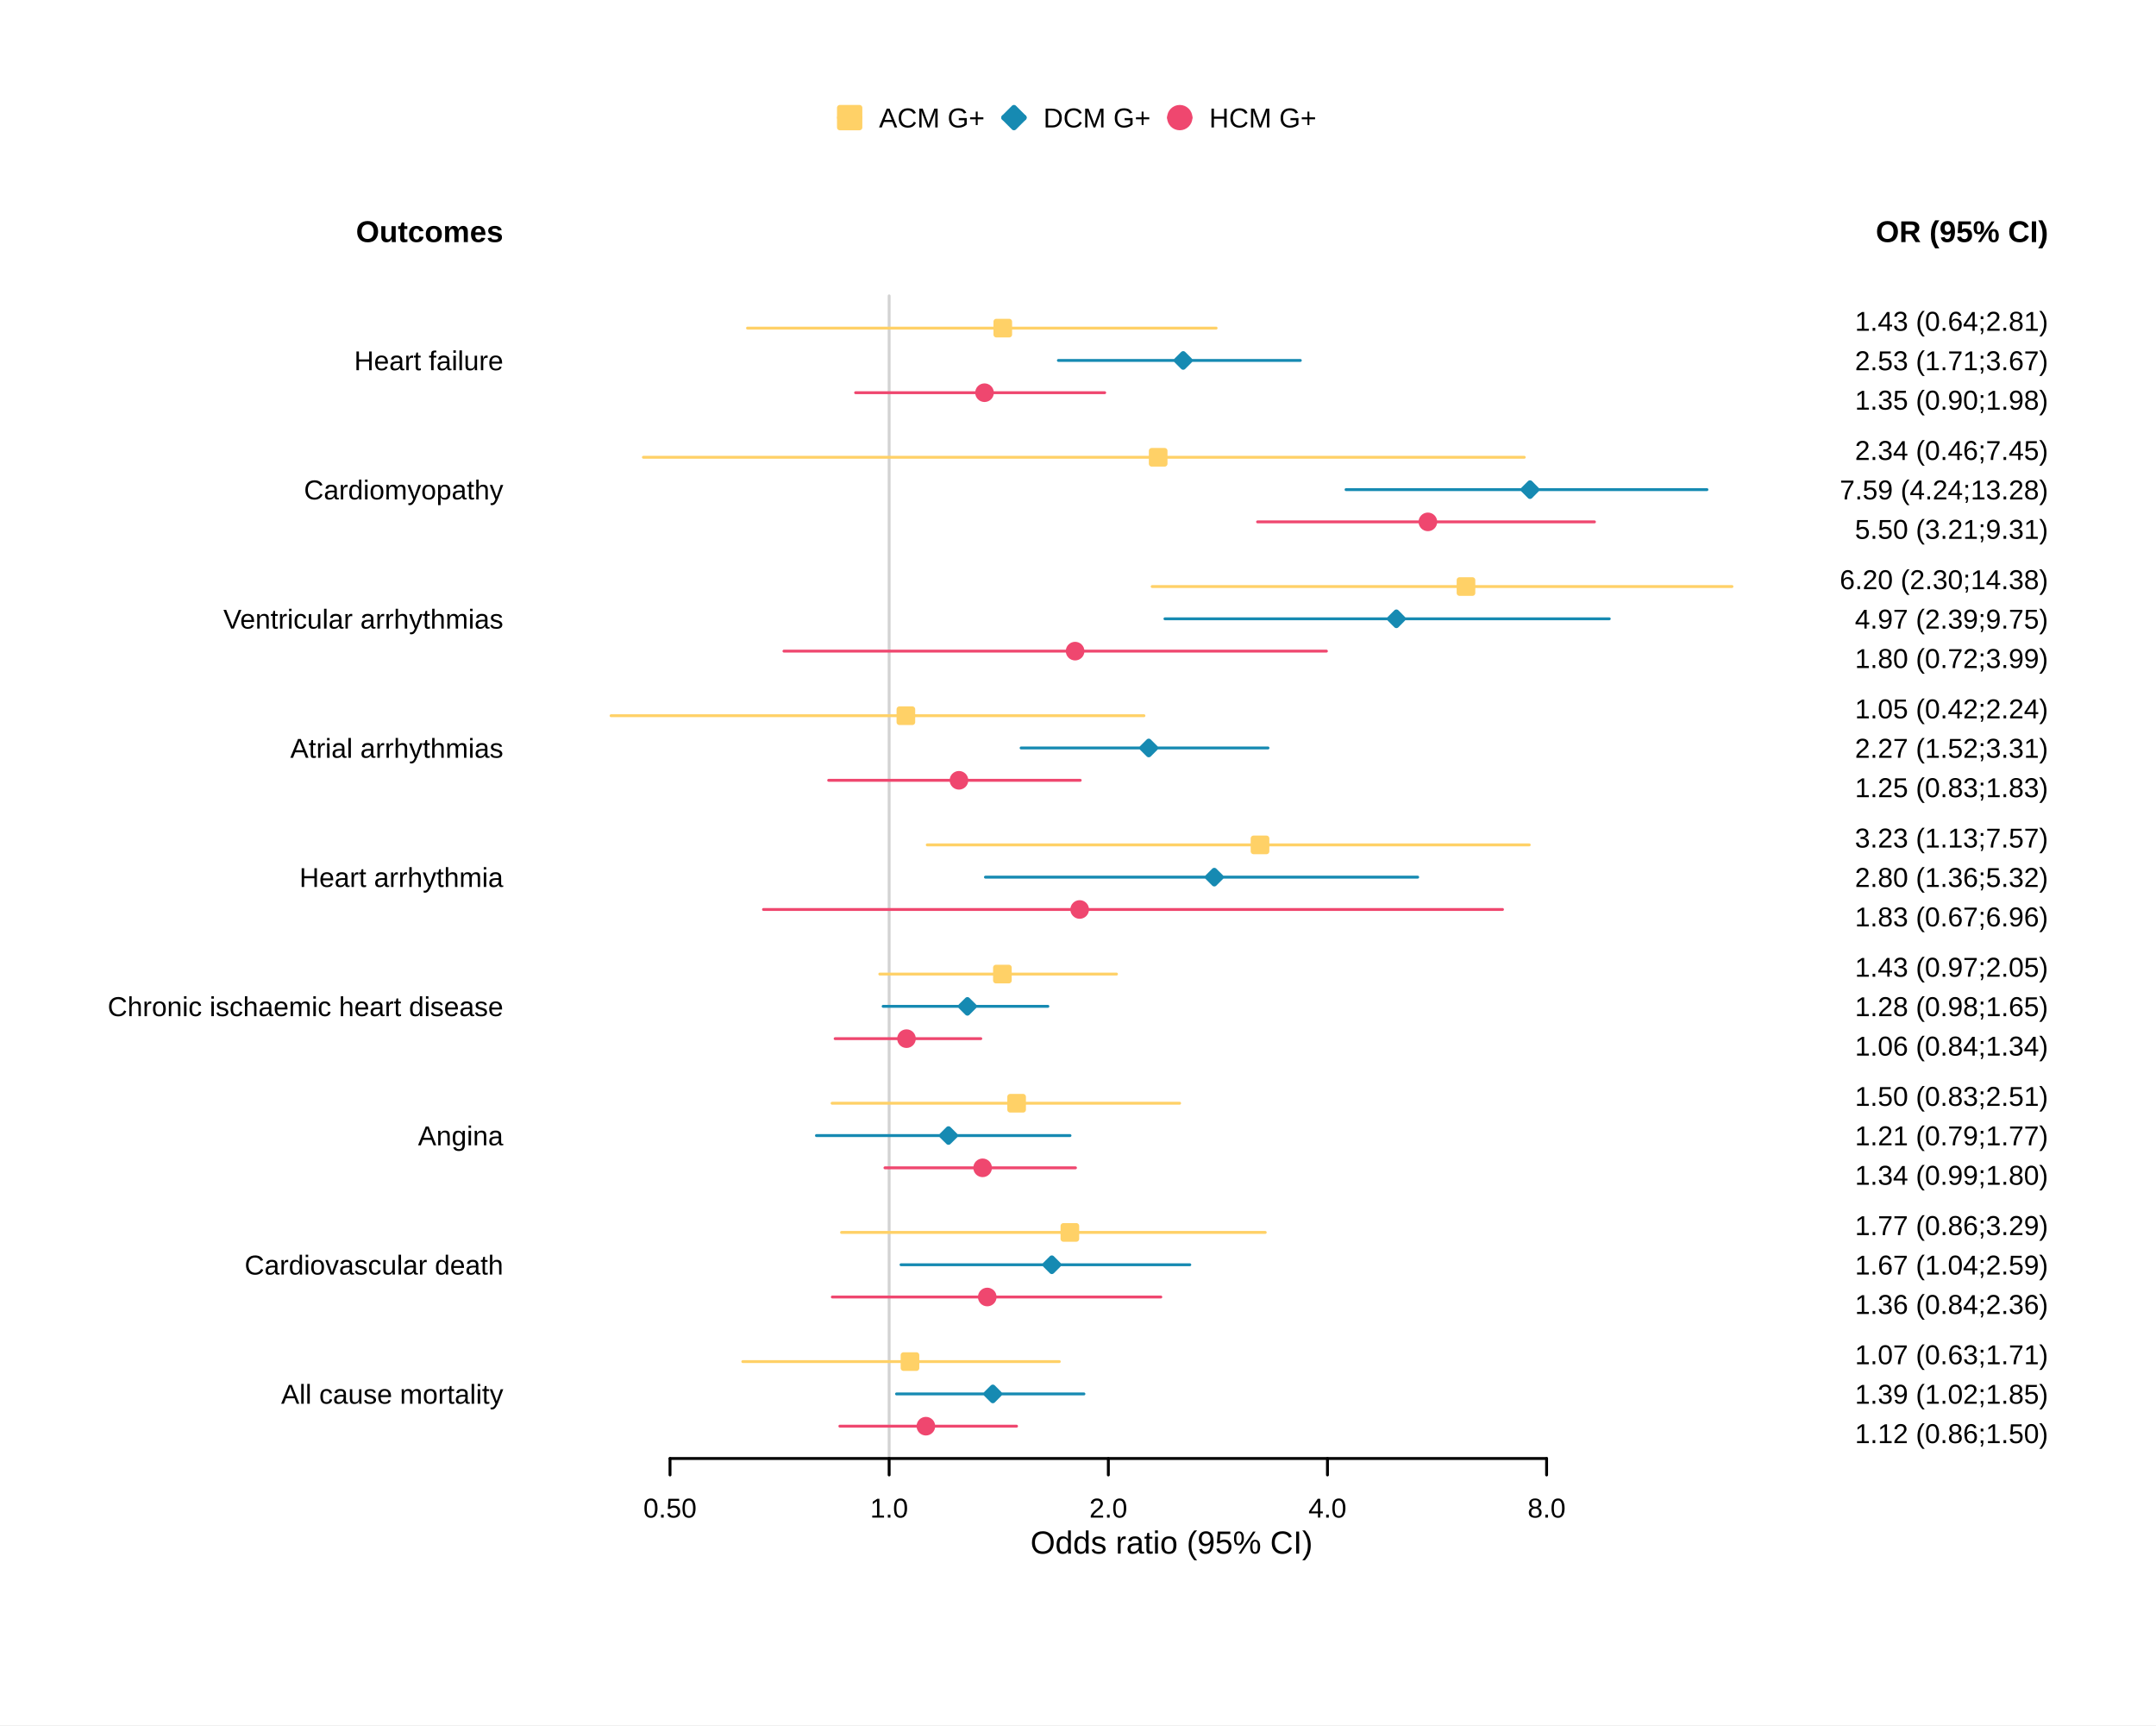
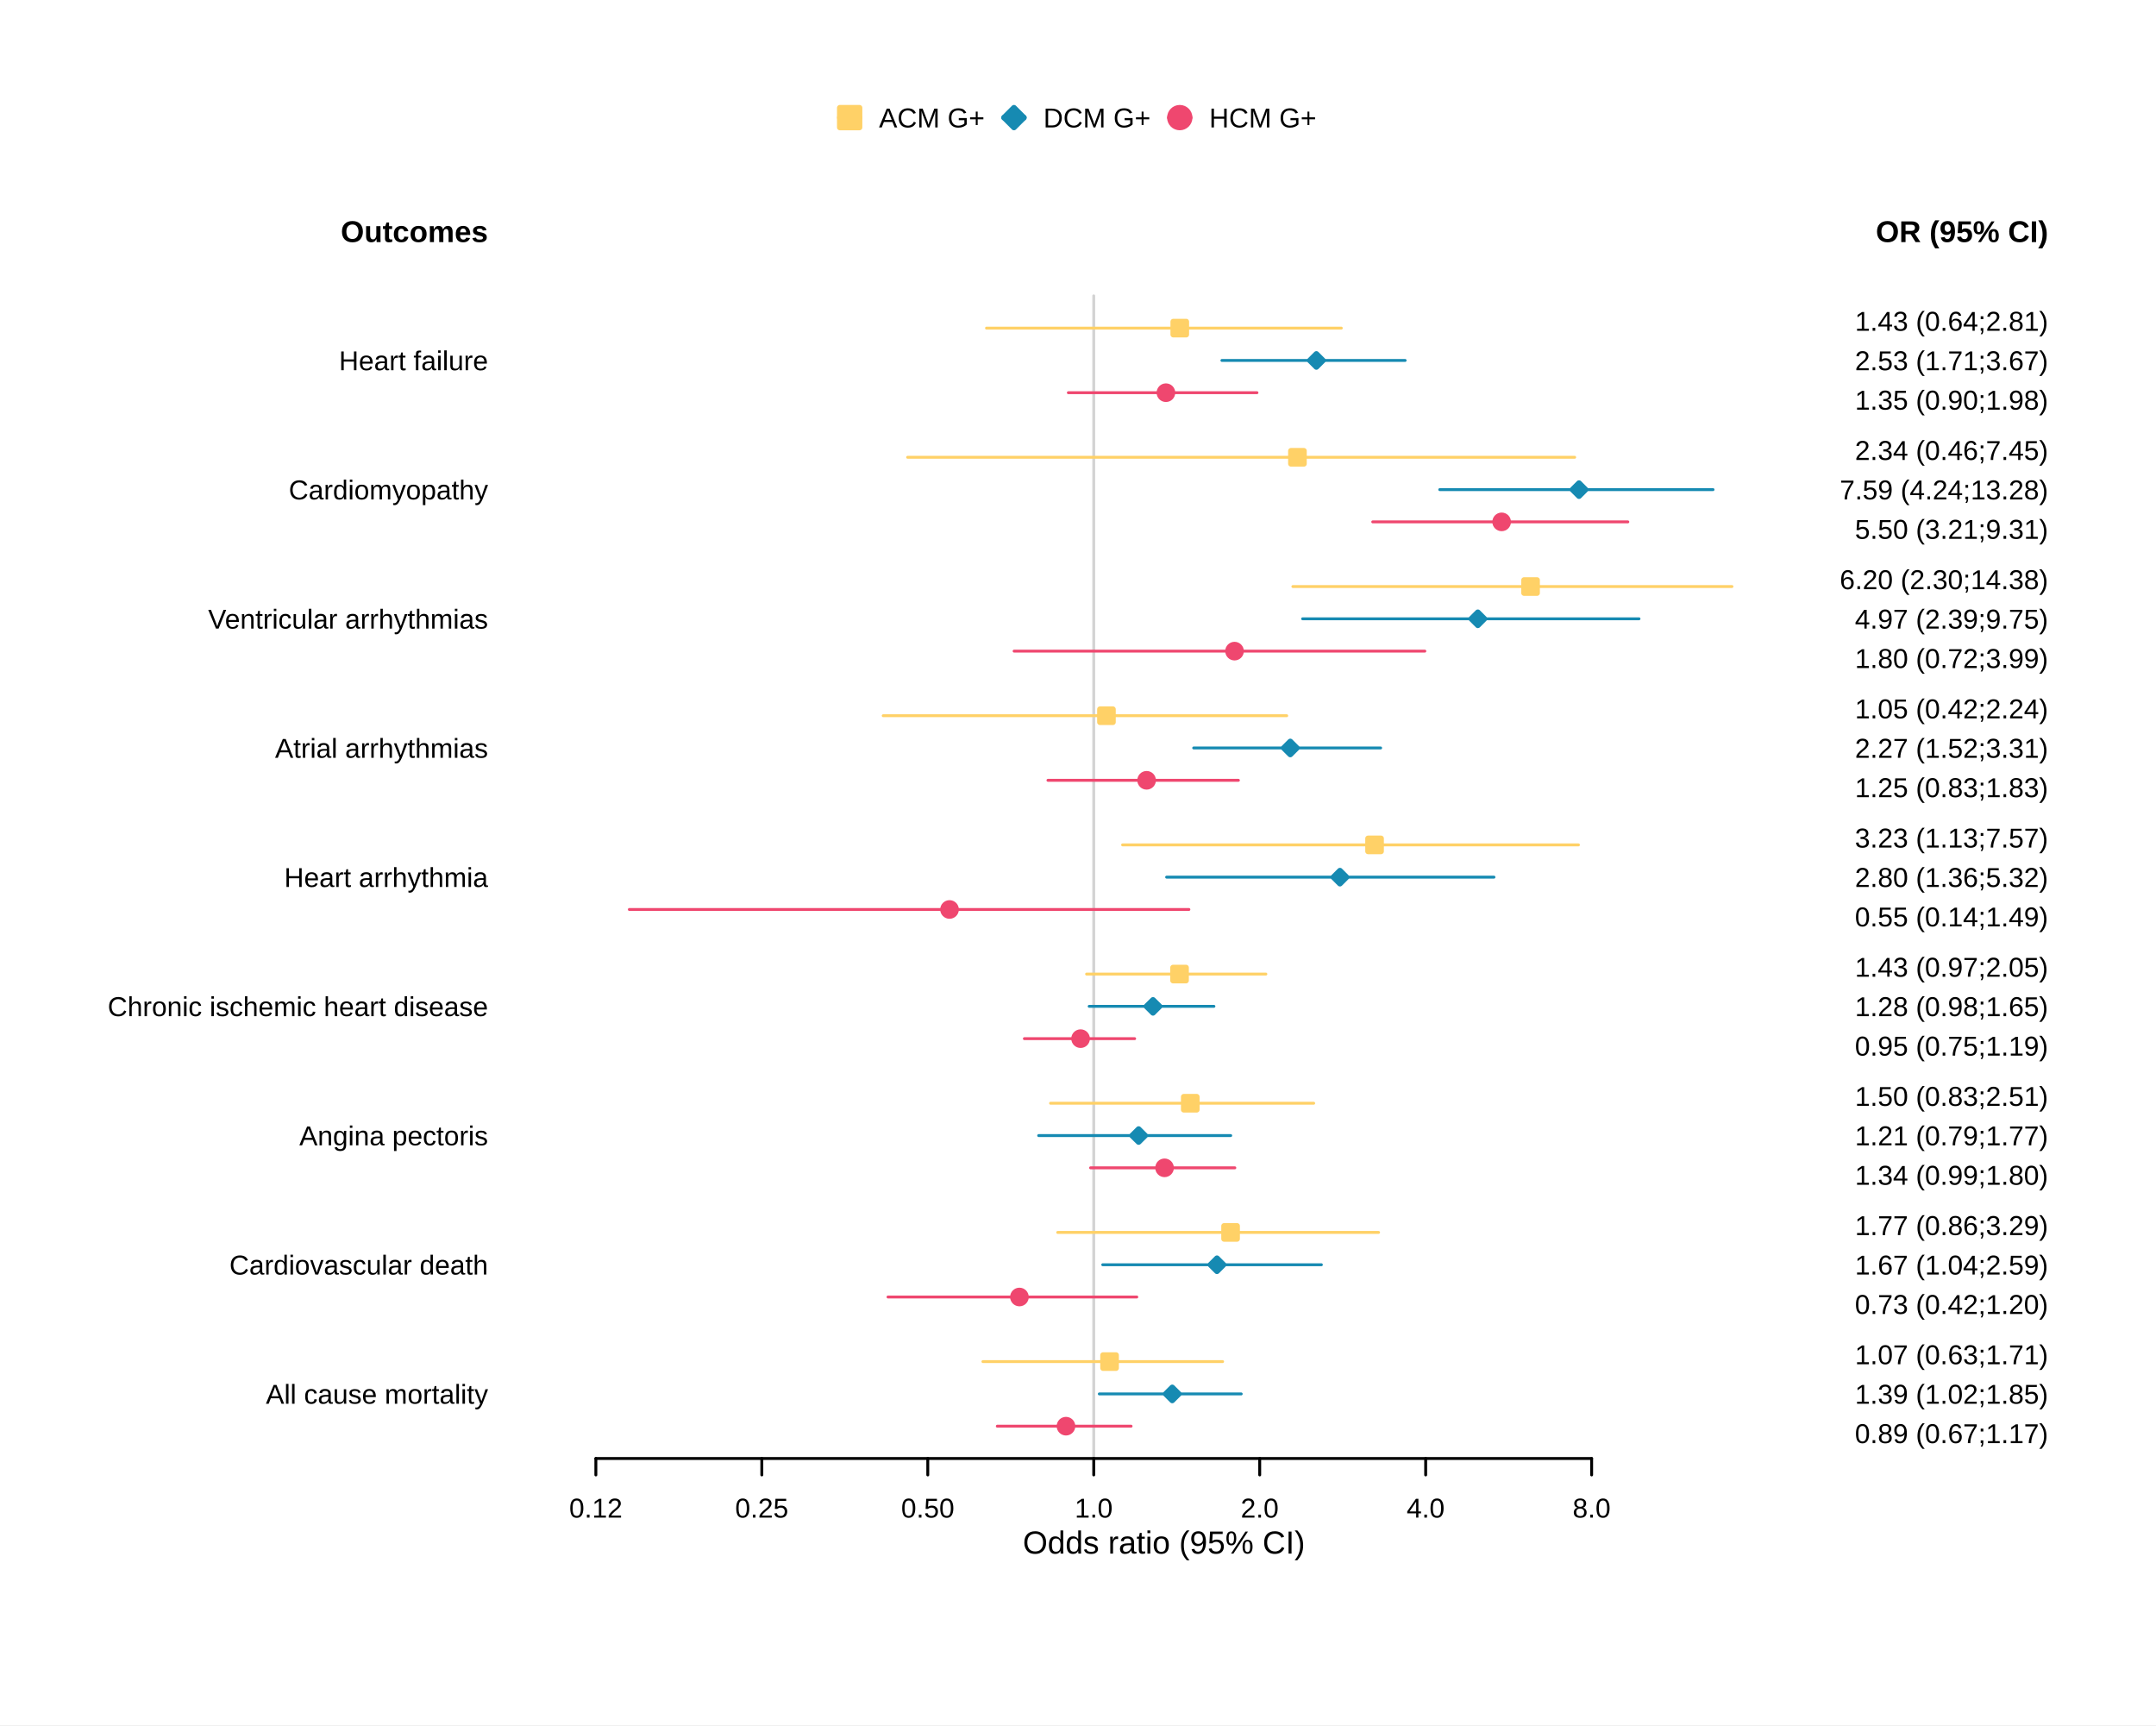
<svg xmlns="http://www.w3.org/2000/svg" class="svglite" width="283.46pt" height="226.77pt" viewBox="0 0 283.46 226.77">
  <defs>
    <style type="text/css">
    .svglite line, .svglite polyline, .svglite polygon, .svglite path, .svglite rect, .svglite circle {
      fill: none;
      stroke: #000000;
      stroke-linecap: round;
      stroke-linejoin: round;
      stroke-miterlimit: 10.00;
    }
  </style>
  </defs>
  <rect width="100%" height="100%" style="stroke: none; fill: #FFFFFF;" />
  <defs>
    <clipPath id="cpMC4wMHwyODMuNDZ8MC4wMHwyMjYuNzc=">
      <rect x="0.00" y="0.00" width="283.46" height="226.77" />
    </clipPath>
  </defs>
  <g clip-path="url(#cpMC4wMHwyODMuNDZ8MC4wMHwyMjYuNzc=)">
    <polyline points="110.42,15.46 112.99,15.46 " style="stroke-width: 0.75; stroke: #FFD167;" />
    <rect x="110.42" y="14.17" width="2.58" height="2.58" style="stroke-width: 0.75; stroke: #FFD167; fill: #FFD167;" />
    <text x="115.57" y="16.75" style="font-size: 3.60px; font-family: Arial;" textLength="13.87px" lengthAdjust="spacingAndGlyphs">ACM G+</text>
    <polyline points="132.02,15.46 134.60,15.46 " style="stroke-width: 0.75; stroke: #168AB2;" />
    <polygon points="132.02,15.46 133.31,14.17 134.60,15.46 133.31,16.75 " style="stroke-width: 0.75; stroke: #168AB2; fill: #168AB2;" />
    <text x="137.18" y="16.75" style="font-size: 3.60px; font-family: Arial;" textLength="14.07px" lengthAdjust="spacingAndGlyphs">DCM G+</text>
    <polyline points="153.82,15.46 156.40,15.46 " style="stroke-width: 0.75; stroke: #EF476F;" />
    <circle cx="155.11" cy="15.46" r="1.29" style="stroke-width: 0.75; stroke: #EF476F; fill: #EF476F;" />
    <text x="158.98" y="16.75" style="font-size: 3.60px; font-family: Arial;" textLength="14.07px" lengthAdjust="spacingAndGlyphs">HCM G+</text>
-     <text x="66.17" y="31.82" text-anchor="end" style="font-size: 3.96px; font-weight: bold; font-family: Arial;" textLength="19.32px" lengthAdjust="spacingAndGlyphs">Outcomes</text>
-     <text x="66.17" y="48.67" text-anchor="end" style="font-size: 3.60px; font-family: Arial;" textLength="19.59px" lengthAdjust="spacingAndGlyphs">Heart failure</text>
-     <text x="66.17" y="65.65" text-anchor="end" style="font-size: 3.60px; font-family: Arial;" textLength="26.19px" lengthAdjust="spacingAndGlyphs">Cardiomyopathy</text>
-     <text x="66.17" y="82.63" text-anchor="end" style="font-size: 3.60px; font-family: Arial;" textLength="36.99px" lengthAdjust="spacingAndGlyphs">Ventricular arrhythmias</text>
-     <text x="66.17" y="99.61" text-anchor="end" style="font-size: 3.60px; font-family: Arial;" textLength="27.99px" lengthAdjust="spacingAndGlyphs">Atrial arrhythmias</text>
-     <text x="66.17" y="116.59" text-anchor="end" style="font-size: 3.60px; font-family: Arial;" textLength="26.78px" lengthAdjust="spacingAndGlyphs">Heart arrhythmia</text>
-     <text x="66.17" y="133.57" text-anchor="end" style="font-size: 3.60px; font-family: Arial;" textLength="52.00px" lengthAdjust="spacingAndGlyphs">Chronic ischaemic heart disease</text>
-     <text x="66.17" y="150.55" text-anchor="end" style="font-size: 3.60px; font-family: Arial;" textLength="11.20px" lengthAdjust="spacingAndGlyphs">Angina</text>
-     <text x="66.17" y="167.54" text-anchor="end" style="font-size: 3.60px; font-family: Arial;" textLength="34.00px" lengthAdjust="spacingAndGlyphs">Cardiovascular death</text>
-     <text x="66.17" y="184.52" text-anchor="end" style="font-size: 3.60px; font-family: Arial;" textLength="29.20px" lengthAdjust="spacingAndGlyphs">All cause mortality</text>
+     <text x="64.17" y="31.82" text-anchor="end" style="font-size: 3.96px; font-weight: bold; font-family: Arial;" textLength="19.32px" lengthAdjust="spacingAndGlyphs">Outcomes</text>
+     <text x="64.17" y="48.67" text-anchor="end" style="font-size: 3.60px; font-family: Arial;" textLength="19.59px" lengthAdjust="spacingAndGlyphs">Heart failure</text>
+     <text x="64.17" y="65.65" text-anchor="end" style="font-size: 3.60px; font-family: Arial;" textLength="26.19px" lengthAdjust="spacingAndGlyphs">Cardiomyopathy</text>
+     <text x="64.17" y="82.63" text-anchor="end" style="font-size: 3.60px; font-family: Arial;" textLength="36.99px" lengthAdjust="spacingAndGlyphs">Ventricular arrhythmias</text>
+     <text x="64.17" y="99.61" text-anchor="end" style="font-size: 3.60px; font-family: Arial;" textLength="27.99px" lengthAdjust="spacingAndGlyphs">Atrial arrhythmias</text>
+     <text x="64.17" y="116.59" text-anchor="end" style="font-size: 3.60px; font-family: Arial;" textLength="26.78px" lengthAdjust="spacingAndGlyphs">Heart arrhythmia</text>
+     <text x="64.17" y="133.57" text-anchor="end" style="font-size: 3.60px; font-family: Arial;" textLength="50.00px" lengthAdjust="spacingAndGlyphs">Chronic ischemic heart disease</text>
+     <text x="64.17" y="150.55" text-anchor="end" style="font-size: 3.60px; font-family: Arial;" textLength="24.80px" lengthAdjust="spacingAndGlyphs">Angina pectoris</text>
+     <text x="64.17" y="167.54" text-anchor="end" style="font-size: 3.60px; font-family: Arial;" textLength="34.00px" lengthAdjust="spacingAndGlyphs">Cardiovascular death</text>
+     <text x="64.17" y="184.52" text-anchor="end" style="font-size: 3.60px; font-family: Arial;" textLength="29.20px" lengthAdjust="spacingAndGlyphs">All cause mortality</text>
    <text x="269.29" y="31.82" text-anchor="end" style="font-size: 3.96px; font-weight: bold; font-family: Arial;" textLength="22.62px" lengthAdjust="spacingAndGlyphs">OR (95% CI)</text>
    <text x="269.29" y="43.48" text-anchor="end" style="font-size: 3.60px; font-family: Arial;" textLength="25.41px" lengthAdjust="spacingAndGlyphs">1.43 (0.64;2.81)</text>
    <text x="269.29" y="48.67" text-anchor="end" style="font-size: 3.60px; font-family: Arial;" textLength="25.41px" lengthAdjust="spacingAndGlyphs">2.53 (1.71;3.67)</text>
    <text x="269.29" y="53.85" text-anchor="end" style="font-size: 3.60px; font-family: Arial;" textLength="25.41px" lengthAdjust="spacingAndGlyphs">1.35 (0.90;1.98)</text>
    <text x="269.29" y="60.46" text-anchor="end" style="font-size: 3.60px; font-family: Arial;" textLength="25.41px" lengthAdjust="spacingAndGlyphs">2.34 (0.46;7.45)</text>
    <text x="269.29" y="65.65" text-anchor="end" style="font-size: 3.60px; font-family: Arial;" textLength="27.41px" lengthAdjust="spacingAndGlyphs">7.59 (4.24;13.28)</text>
    <text x="269.29" y="70.83" text-anchor="end" style="font-size: 3.60px; font-family: Arial;" textLength="25.41px" lengthAdjust="spacingAndGlyphs">5.50 (3.21;9.31)</text>
    <text x="269.29" y="77.45" text-anchor="end" style="font-size: 3.60px; font-family: Arial;" textLength="27.41px" lengthAdjust="spacingAndGlyphs">6.20 (2.30;14.38)</text>
    <text x="269.29" y="82.63" text-anchor="end" style="font-size: 3.60px; font-family: Arial;" textLength="25.41px" lengthAdjust="spacingAndGlyphs">4.97 (2.39;9.75)</text>
    <text x="269.29" y="87.81" text-anchor="end" style="font-size: 3.60px; font-family: Arial;" textLength="25.41px" lengthAdjust="spacingAndGlyphs">1.80 (0.72;3.99)</text>
    <text x="269.29" y="94.43" text-anchor="end" style="font-size: 3.60px; font-family: Arial;" textLength="25.41px" lengthAdjust="spacingAndGlyphs">1.05 (0.42;2.24)</text>
    <text x="269.29" y="99.61" text-anchor="end" style="font-size: 3.60px; font-family: Arial;" textLength="25.41px" lengthAdjust="spacingAndGlyphs">2.27 (1.52;3.31)</text>
    <text x="269.29" y="104.79" text-anchor="end" style="font-size: 3.60px; font-family: Arial;" textLength="25.41px" lengthAdjust="spacingAndGlyphs">1.25 (0.83;1.83)</text>
    <text x="269.29" y="111.41" text-anchor="end" style="font-size: 3.60px; font-family: Arial;" textLength="25.41px" lengthAdjust="spacingAndGlyphs">3.23 (1.13;7.57)</text>
    <text x="269.29" y="116.59" text-anchor="end" style="font-size: 3.60px; font-family: Arial;" textLength="25.41px" lengthAdjust="spacingAndGlyphs">2.80 (1.36;5.32)</text>
-     <text x="269.29" y="121.78" text-anchor="end" style="font-size: 3.60px; font-family: Arial;" textLength="25.41px" lengthAdjust="spacingAndGlyphs">1.83 (0.67;6.96)</text>
+     <text x="269.29" y="121.78" text-anchor="end" style="font-size: 3.60px; font-family: Arial;" textLength="25.41px" lengthAdjust="spacingAndGlyphs">0.55 (0.14;1.49)</text>
    <text x="269.29" y="128.39" text-anchor="end" style="font-size: 3.60px; font-family: Arial;" textLength="25.41px" lengthAdjust="spacingAndGlyphs">1.43 (0.97;2.05)</text>
    <text x="269.29" y="133.57" text-anchor="end" style="font-size: 3.60px; font-family: Arial;" textLength="25.41px" lengthAdjust="spacingAndGlyphs">1.28 (0.98;1.65)</text>
-     <text x="269.29" y="138.76" text-anchor="end" style="font-size: 3.60px; font-family: Arial;" textLength="25.41px" lengthAdjust="spacingAndGlyphs">1.06 (0.84;1.34)</text>
+     <text x="269.29" y="138.76" text-anchor="end" style="font-size: 3.60px; font-family: Arial;" textLength="25.41px" lengthAdjust="spacingAndGlyphs">0.95 (0.75;1.19)</text>
    <text x="269.29" y="145.37" text-anchor="end" style="font-size: 3.60px; font-family: Arial;" textLength="25.41px" lengthAdjust="spacingAndGlyphs">1.50 (0.83;2.51)</text>
    <text x="269.29" y="150.55" text-anchor="end" style="font-size: 3.60px; font-family: Arial;" textLength="25.41px" lengthAdjust="spacingAndGlyphs">1.21 (0.79;1.77)</text>
    <text x="269.29" y="155.74" text-anchor="end" style="font-size: 3.60px; font-family: Arial;" textLength="25.41px" lengthAdjust="spacingAndGlyphs">1.34 (0.99;1.80)</text>
    <text x="269.29" y="162.35" text-anchor="end" style="font-size: 3.60px; font-family: Arial;" textLength="25.41px" lengthAdjust="spacingAndGlyphs">1.77 (0.86;3.29)</text>
    <text x="269.29" y="167.54" text-anchor="end" style="font-size: 3.60px; font-family: Arial;" textLength="25.41px" lengthAdjust="spacingAndGlyphs">1.67 (1.04;2.59)</text>
-     <text x="269.29" y="172.72" text-anchor="end" style="font-size: 3.60px; font-family: Arial;" textLength="25.41px" lengthAdjust="spacingAndGlyphs">1.36 (0.84;2.36)</text>
+     <text x="269.29" y="172.72" text-anchor="end" style="font-size: 3.60px; font-family: Arial;" textLength="25.41px" lengthAdjust="spacingAndGlyphs">0.73 (0.42;1.20)</text>
    <text x="269.29" y="179.33" text-anchor="end" style="font-size: 3.60px; font-family: Arial;" textLength="25.41px" lengthAdjust="spacingAndGlyphs">1.07 (0.63;1.71)</text>
    <text x="269.29" y="184.52" text-anchor="end" style="font-size: 3.60px; font-family: Arial;" textLength="25.41px" lengthAdjust="spacingAndGlyphs">1.39 (1.02;1.85)</text>
-     <text x="269.29" y="189.70" text-anchor="end" style="font-size: 3.60px; font-family: Arial;" textLength="25.41px" lengthAdjust="spacingAndGlyphs">1.12 (0.86;1.50)</text>
-     <polyline points="116.90,191.72 116.90,38.89 " style="stroke-width: 0.38; stroke: #D3D3D3;" />
-     <polyline points="88.09,191.72 203.34,191.72 " style="stroke-width: 0.38;" />
-     <line x1="88.09" y1="191.72" x2="88.09" y2="193.88" style="stroke-width: 0.38;" />
-     <line x1="116.90" y1="191.72" x2="116.90" y2="193.88" style="stroke-width: 0.38;" />
-     <line x1="145.72" y1="191.72" x2="145.72" y2="193.88" style="stroke-width: 0.38;" />
-     <line x1="174.53" y1="191.72" x2="174.53" y2="193.88" style="stroke-width: 0.38;" />
-     <line x1="203.34" y1="191.72" x2="203.34" y2="193.88" style="stroke-width: 0.38;" />
-     <text x="88.09" y="199.49" text-anchor="middle" style="font-size: 3.60px; font-family: Arial;" textLength="7.01px" lengthAdjust="spacingAndGlyphs">0.50</text>
-     <text x="116.90" y="199.49" text-anchor="middle" style="font-size: 3.60px; font-family: Arial;" textLength="5.00px" lengthAdjust="spacingAndGlyphs">1.0</text>
-     <text x="145.72" y="199.49" text-anchor="middle" style="font-size: 3.60px; font-family: Arial;" textLength="5.00px" lengthAdjust="spacingAndGlyphs">2.0</text>
-     <text x="174.53" y="199.49" text-anchor="middle" style="font-size: 3.60px; font-family: Arial;" textLength="5.00px" lengthAdjust="spacingAndGlyphs">4.0</text>
-     <text x="203.34" y="199.49" text-anchor="middle" style="font-size: 3.60px; font-family: Arial;" textLength="5.00px" lengthAdjust="spacingAndGlyphs">8.0</text>
-     <text x="154.03" y="204.22" text-anchor="middle" style="font-size: 4.20px; font-family: Arial;" textLength="37.00px" lengthAdjust="spacingAndGlyphs">Odds ratio (95% CI)</text>
-     <polyline points="112.49,51.62 145.24,51.62 " style="stroke-width: 0.38; stroke: #EF476F;" />
-     <circle cx="129.44" cy="51.62" r="0.85" style="stroke-width: 0.75; stroke: #EF476F; fill: #EF476F;" />
-     <polyline points="139.15,47.38 170.96,47.38 " style="stroke-width: 0.38; stroke: #168AB2;" />
-     <polygon points="154.71,47.38 155.56,46.53 156.41,47.38 155.56,48.23 " style="stroke-width: 0.75; stroke: #168AB2; fill: #168AB2;" />
-     <polyline points="98.28,43.13 159.89,43.13 " style="stroke-width: 0.38; stroke: #FFD167;" />
-     <rect x="130.99" y="42.28" width="1.70" height="1.70" style="stroke-width: 0.75; stroke: #FFD167; fill: #FFD167;" />
-     <polyline points="165.34,68.60 209.63,68.60 " style="stroke-width: 0.38; stroke: #EF476F;" />
-     <circle cx="187.73" cy="68.60" r="0.85" style="stroke-width: 0.75; stroke: #EF476F; fill: #EF476F;" />
-     <polyline points="176.97,64.36 224.42,64.36 " style="stroke-width: 0.38; stroke: #168AB2;" />
-     <polygon points="200.31,64.36 201.16,63.51 202.00,64.36 201.16,65.21 " style="stroke-width: 0.75; stroke: #168AB2; fill: #168AB2;" />
-     <polyline points="84.59,60.11 200.40,60.11 " style="stroke-width: 0.38; stroke: #FFD167;" />
-     <rect x="151.42" y="59.26" width="1.70" height="1.70" style="stroke-width: 0.75; stroke: #FFD167; fill: #FFD167;" />
-     <polyline points="103.07,85.59 174.39,85.59 " style="stroke-width: 0.38; stroke: #EF476F;" />
-     <circle cx="141.35" cy="85.59" r="0.85" style="stroke-width: 0.75; stroke: #EF476F; fill: #EF476F;" />
-     <polyline points="153.16,81.34 211.58,81.34 " style="stroke-width: 0.38; stroke: #168AB2;" />
-     <polygon points="182.74,81.34 183.59,80.49 184.43,81.34 183.59,82.19 " style="stroke-width: 0.75; stroke: #168AB2; fill: #168AB2;" />
-     <polyline points="151.48,77.10 227.71,77.10 " style="stroke-width: 0.38; stroke: #FFD167;" />
-     <rect x="191.89" y="76.25" width="1.70" height="1.70" style="stroke-width: 0.75; stroke: #FFD167; fill: #FFD167;" />
-     <polyline points="108.95,102.57 142.02,102.57 " style="stroke-width: 0.38; stroke: #EF476F;" />
-     <circle cx="126.08" cy="102.57" r="0.85" style="stroke-width: 0.75; stroke: #EF476F; fill: #EF476F;" />
-     <polyline points="134.25,98.32 166.71,98.32 " style="stroke-width: 0.38; stroke: #168AB2;" />
-     <polygon points="150.18,98.32 151.03,97.47 151.88,98.32 151.03,99.17 " style="stroke-width: 0.75; stroke: #168AB2; fill: #168AB2;" />
-     <polyline points="80.34,94.08 150.40,94.08 " style="stroke-width: 0.38; stroke: #FFD167;" />
-     <rect x="118.25" y="93.23" width="1.70" height="1.70" style="stroke-width: 0.75; stroke: #FFD167; fill: #FFD167;" />
-     <polyline points="100.38,119.55 197.54,119.55 " style="stroke-width: 0.38; stroke: #EF476F;" />
-     <circle cx="141.95" cy="119.55" r="0.85" style="stroke-width: 0.75; stroke: #EF476F; fill: #EF476F;" />
-     <polyline points="129.56,115.30 186.39,115.30 " style="stroke-width: 0.38; stroke: #168AB2;" />
-     <polygon points="158.80,115.30 159.65,114.45 160.50,115.30 159.65,116.15 " style="stroke-width: 0.75; stroke: #168AB2; fill: #168AB2;" />
-     <polyline points="121.91,111.06 201.06,111.06 " style="stroke-width: 0.38; stroke: #FFD167;" />
-     <rect x="164.81" y="110.21" width="1.70" height="1.70" style="stroke-width: 0.75; stroke: #FFD167; fill: #FFD167;" />
-     <polyline points="109.80,136.53 128.95,136.53 " style="stroke-width: 0.38; stroke: #EF476F;" />
-     <circle cx="119.18" cy="136.53" r="0.85" style="stroke-width: 0.75; stroke: #EF476F; fill: #EF476F;" />
-     <polyline points="116.11,132.28 137.77,132.28 " style="stroke-width: 0.38; stroke: #168AB2;" />
-     <polygon points="126.34,132.28 127.19,131.44 128.04,132.28 127.19,133.13 " style="stroke-width: 0.75; stroke: #168AB2; fill: #168AB2;" />
-     <polyline points="115.67,128.04 146.79,128.04 " style="stroke-width: 0.38; stroke: #FFD167;" />
-     <rect x="130.94" y="127.19" width="1.70" height="1.70" style="stroke-width: 0.75; stroke: #FFD167; fill: #FFD167;" />
-     <polyline points="116.35,153.51 141.40,153.51 " style="stroke-width: 0.38; stroke: #EF476F;" />
-     <circle cx="129.19" cy="153.51" r="0.85" style="stroke-width: 0.75; stroke: #EF476F; fill: #EF476F;" />
-     <polyline points="107.34,149.27 140.68,149.27 " style="stroke-width: 0.38; stroke: #168AB2;" />
-     <polygon points="123.85,149.27 124.70,148.42 125.55,149.27 124.70,150.11 " style="stroke-width: 0.75; stroke: #168AB2; fill: #168AB2;" />
-     <polyline points="109.40,145.02 155.09,145.02 " style="stroke-width: 0.38; stroke: #FFD167;" />
-     <rect x="132.81" y="144.17" width="1.70" height="1.70" style="stroke-width: 0.75; stroke: #FFD167; fill: #FFD167;" />
-     <polyline points="109.43,170.49 152.62,170.49 " style="stroke-width: 0.38; stroke: #EF476F;" />
-     <circle cx="129.80" cy="170.49" r="0.85" style="stroke-width: 0.75; stroke: #EF476F; fill: #EF476F;" />
-     <polyline points="118.46,166.25 156.43,166.25 " style="stroke-width: 0.38; stroke: #168AB2;" />
-     <polygon points="137.44,166.25 138.29,165.40 139.14,166.25 138.29,167.10 " style="stroke-width: 0.75; stroke: #168AB2; fill: #168AB2;" />
-     <polyline points="110.64,162.00 166.35,162.00 " style="stroke-width: 0.38; stroke: #FFD167;" />
-     <rect x="139.81" y="161.15" width="1.70" height="1.70" style="stroke-width: 0.75; stroke: #FFD167; fill: #FFD167;" />
-     <polyline points="110.42,187.47 133.65,187.47 " style="stroke-width: 0.38; stroke: #EF476F;" />
-     <circle cx="121.73" cy="187.47" r="0.85" style="stroke-width: 0.75; stroke: #EF476F; fill: #EF476F;" />
-     <polyline points="117.87,183.23 142.51,183.23 " style="stroke-width: 0.38; stroke: #168AB2;" />
-     <polygon points="129.68,183.23 130.53,182.38 131.37,183.23 130.53,184.08 " style="stroke-width: 0.75; stroke: #168AB2; fill: #168AB2;" />
-     <polyline points="97.66,178.98 139.27,178.98 " style="stroke-width: 0.38; stroke: #FFD167;" />
-     <rect x="118.79" y="178.13" width="1.70" height="1.70" style="stroke-width: 0.75; stroke: #FFD167; fill: #FFD167;" />
+     <text x="269.29" y="189.70" text-anchor="end" style="font-size: 3.60px; font-family: Arial;" textLength="25.41px" lengthAdjust="spacingAndGlyphs">0.89 (0.67;1.17)</text>
+     <polyline points="143.80,191.72 143.80,38.89 " style="stroke-width: 0.38; stroke: #D3D3D3;" />
+     <polyline points="78.34,191.72 209.26,191.72 " style="stroke-width: 0.38;" />
+     <line x1="78.34" y1="191.72" x2="78.34" y2="193.88" style="stroke-width: 0.38;" />
+     <line x1="100.16" y1="191.72" x2="100.16" y2="193.88" style="stroke-width: 0.38;" />
+     <line x1="121.98" y1="191.72" x2="121.98" y2="193.88" style="stroke-width: 0.38;" />
+     <line x1="143.80" y1="191.72" x2="143.80" y2="193.88" style="stroke-width: 0.38;" />
+     <line x1="165.62" y1="191.72" x2="165.62" y2="193.88" style="stroke-width: 0.38;" />
+     <line x1="187.44" y1="191.72" x2="187.44" y2="193.88" style="stroke-width: 0.38;" />
+     <line x1="209.26" y1="191.72" x2="209.26" y2="193.88" style="stroke-width: 0.38;" />
+     <text x="78.34" y="199.49" text-anchor="middle" style="font-size: 3.60px; font-family: Arial;" textLength="7.01px" lengthAdjust="spacingAndGlyphs">0.12</text>
+     <text x="100.16" y="199.49" text-anchor="middle" style="font-size: 3.60px; font-family: Arial;" textLength="7.01px" lengthAdjust="spacingAndGlyphs">0.25</text>
+     <text x="121.98" y="199.49" text-anchor="middle" style="font-size: 3.60px; font-family: Arial;" textLength="7.01px" lengthAdjust="spacingAndGlyphs">0.50</text>
+     <text x="143.80" y="199.49" text-anchor="middle" style="font-size: 3.60px; font-family: Arial;" textLength="5.00px" lengthAdjust="spacingAndGlyphs">1.0</text>
+     <text x="165.62" y="199.49" text-anchor="middle" style="font-size: 3.60px; font-family: Arial;" textLength="5.00px" lengthAdjust="spacingAndGlyphs">2.0</text>
+     <text x="187.44" y="199.49" text-anchor="middle" style="font-size: 3.60px; font-family: Arial;" textLength="5.00px" lengthAdjust="spacingAndGlyphs">4.0</text>
+     <text x="209.26" y="199.49" text-anchor="middle" style="font-size: 3.60px; font-family: Arial;" textLength="5.00px" lengthAdjust="spacingAndGlyphs">8.0</text>
+     <text x="153.03" y="204.22" text-anchor="middle" style="font-size: 4.20px; font-family: Arial;" textLength="37.00px" lengthAdjust="spacingAndGlyphs">Odds ratio (95% CI)</text>
+     <polyline points="140.46,51.62 165.26,51.62 " style="stroke-width: 0.38; stroke: #EF476F;" />
+     <circle cx="153.29" cy="51.62" r="0.85" style="stroke-width: 0.75; stroke: #EF476F; fill: #EF476F;" />
+     <polyline points="160.65,47.38 184.74,47.38 " style="stroke-width: 0.38; stroke: #168AB2;" />
+     <polygon points="172.22,47.38 173.07,46.53 173.92,47.38 173.07,48.23 " style="stroke-width: 0.75; stroke: #168AB2; fill: #168AB2;" />
+     <polyline points="129.70,43.13 176.35,43.13 " style="stroke-width: 0.38; stroke: #FFD167;" />
+     <rect x="154.26" y="42.28" width="1.70" height="1.70" style="stroke-width: 0.75; stroke: #FFD167; fill: #FFD167;" />
+     <polyline points="180.48,68.60 214.02,68.60 " style="stroke-width: 0.38; stroke: #EF476F;" />
+     <circle cx="197.43" cy="68.60" r="0.85" style="stroke-width: 0.75; stroke: #EF476F; fill: #EF476F;" />
+     <polyline points="189.29,64.36 225.22,64.36 " style="stroke-width: 0.38; stroke: #168AB2;" />
+     <polygon points="206.75,64.36 207.60,63.51 208.45,64.36 207.60,65.21 " style="stroke-width: 0.75; stroke: #168AB2; fill: #168AB2;" />
+     <polyline points="119.33,60.11 207.03,60.11 " style="stroke-width: 0.38; stroke: #FFD167;" />
+     <rect x="169.73" y="59.26" width="1.70" height="1.70" style="stroke-width: 0.75; stroke: #FFD167; fill: #FFD167;" />
+     <polyline points="133.33,85.59 187.33,85.59 " style="stroke-width: 0.38; stroke: #EF476F;" />
+     <circle cx="162.31" cy="85.59" r="0.85" style="stroke-width: 0.75; stroke: #EF476F; fill: #EF476F;" />
+     <polyline points="171.26,81.34 215.49,81.34 " style="stroke-width: 0.38; stroke: #168AB2;" />
+     <polygon points="193.45,81.34 194.30,80.49 195.15,81.34 194.30,82.19 " style="stroke-width: 0.75; stroke: #168AB2; fill: #168AB2;" />
+     <polyline points="169.98,77.10 227.71,77.10 " style="stroke-width: 0.38; stroke: #FFD167;" />
+     <rect x="200.38" y="76.25" width="1.70" height="1.70" style="stroke-width: 0.75; stroke: #FFD167; fill: #FFD167;" />
+     <polyline points="137.78,102.57 162.82,102.57 " style="stroke-width: 0.38; stroke: #EF476F;" />
+     <circle cx="150.75" cy="102.57" r="0.85" style="stroke-width: 0.75; stroke: #EF476F; fill: #EF476F;" />
+     <polyline points="156.94,98.32 181.52,98.32 " style="stroke-width: 0.38; stroke: #168AB2;" />
+     <polygon points="168.79,98.32 169.64,97.47 170.49,98.32 169.64,99.17 " style="stroke-width: 0.75; stroke: #168AB2; fill: #168AB2;" />
+     <polyline points="116.12,94.08 169.17,94.08 " style="stroke-width: 0.38; stroke: #FFD167;" />
+     <rect x="144.62" y="93.23" width="1.70" height="1.70" style="stroke-width: 0.75; stroke: #FFD167; fill: #FFD167;" />
+     <polyline points="82.74,119.55 156.31,119.55 " style="stroke-width: 0.38; stroke: #EF476F;" />
+     <circle cx="124.84" cy="119.55" r="0.85" style="stroke-width: 0.75; stroke: #EF476F; fill: #EF476F;" />
+     <polyline points="153.38,115.30 196.42,115.30 " style="stroke-width: 0.38; stroke: #168AB2;" />
+     <polygon points="175.32,115.30 176.17,114.45 177.02,115.30 176.17,116.15 " style="stroke-width: 0.75; stroke: #168AB2; fill: #168AB2;" />
+     <polyline points="147.59,111.06 207.53,111.06 " style="stroke-width: 0.38; stroke: #FFD167;" />
+     <rect x="179.87" y="110.21" width="1.70" height="1.70" style="stroke-width: 0.75; stroke: #FFD167; fill: #FFD167;" />
+     <polyline points="134.68,136.53 149.18,136.53 " style="stroke-width: 0.38; stroke: #EF476F;" />
+     <circle cx="142.07" cy="136.53" r="0.85" style="stroke-width: 0.75; stroke: #EF476F; fill: #EF476F;" />
+     <polyline points="143.20,132.28 159.60,132.28 " style="stroke-width: 0.38; stroke: #168AB2;" />
+     <polygon points="150.74,132.28 151.59,131.44 152.44,132.28 151.59,133.13 " style="stroke-width: 0.75; stroke: #168AB2; fill: #168AB2;" />
+     <polyline points="142.86,128.04 166.43,128.04 " style="stroke-width: 0.38; stroke: #FFD167;" />
+     <rect x="154.23" y="127.19" width="1.70" height="1.70" style="stroke-width: 0.75; stroke: #FFD167; fill: #FFD167;" />
+     <polyline points="143.38,153.51 162.35,153.51 " style="stroke-width: 0.38; stroke: #EF476F;" />
+     <circle cx="153.11" cy="153.51" r="0.85" style="stroke-width: 0.75; stroke: #EF476F; fill: #EF476F;" />
+     <polyline points="136.56,149.27 161.81,149.27 " style="stroke-width: 0.38; stroke: #168AB2;" />
+     <polygon points="148.85,149.27 149.70,148.42 150.55,149.27 149.70,150.11 " style="stroke-width: 0.75; stroke: #168AB2; fill: #168AB2;" />
+     <polyline points="138.12,145.02 172.72,145.02 " style="stroke-width: 0.38; stroke: #FFD167;" />
+     <rect x="155.64" y="144.17" width="1.70" height="1.70" style="stroke-width: 0.75; stroke: #FFD167; fill: #FFD167;" />
+     <polyline points="116.75,170.49 149.46,170.49 " style="stroke-width: 0.38; stroke: #EF476F;" />
+     <circle cx="134.03" cy="170.49" r="0.85" style="stroke-width: 0.75; stroke: #EF476F; fill: #EF476F;" />
+     <polyline points="144.98,166.25 173.73,166.25 " style="stroke-width: 0.38; stroke: #168AB2;" />
+     <polygon points="159.15,166.25 160.00,165.40 160.85,166.25 160.00,167.10 " style="stroke-width: 0.75; stroke: #168AB2; fill: #168AB2;" />
+     <polyline points="139.06,162.00 181.25,162.00 " style="stroke-width: 0.38; stroke: #FFD167;" />
+     <rect x="160.94" y="161.15" width="1.70" height="1.70" style="stroke-width: 0.75; stroke: #FFD167; fill: #FFD167;" />
+     <polyline points="131.12,187.47 148.71,187.47 " style="stroke-width: 0.38; stroke: #EF476F;" />
+     <circle cx="140.15" cy="187.47" r="0.85" style="stroke-width: 0.75; stroke: #EF476F; fill: #EF476F;" />
+     <polyline points="144.53,183.23 163.19,183.23 " style="stroke-width: 0.38; stroke: #168AB2;" />
+     <polygon points="153.27,183.23 154.12,182.38 154.97,183.23 154.12,184.08 " style="stroke-width: 0.75; stroke: #168AB2; fill: #168AB2;" />
+     <polyline points="129.23,178.98 160.74,178.98 " style="stroke-width: 0.38; stroke: #FFD167;" />
+     <rect x="145.03" y="178.13" width="1.70" height="1.70" style="stroke-width: 0.75; stroke: #FFD167; fill: #FFD167;" />
  </g>
</svg>
